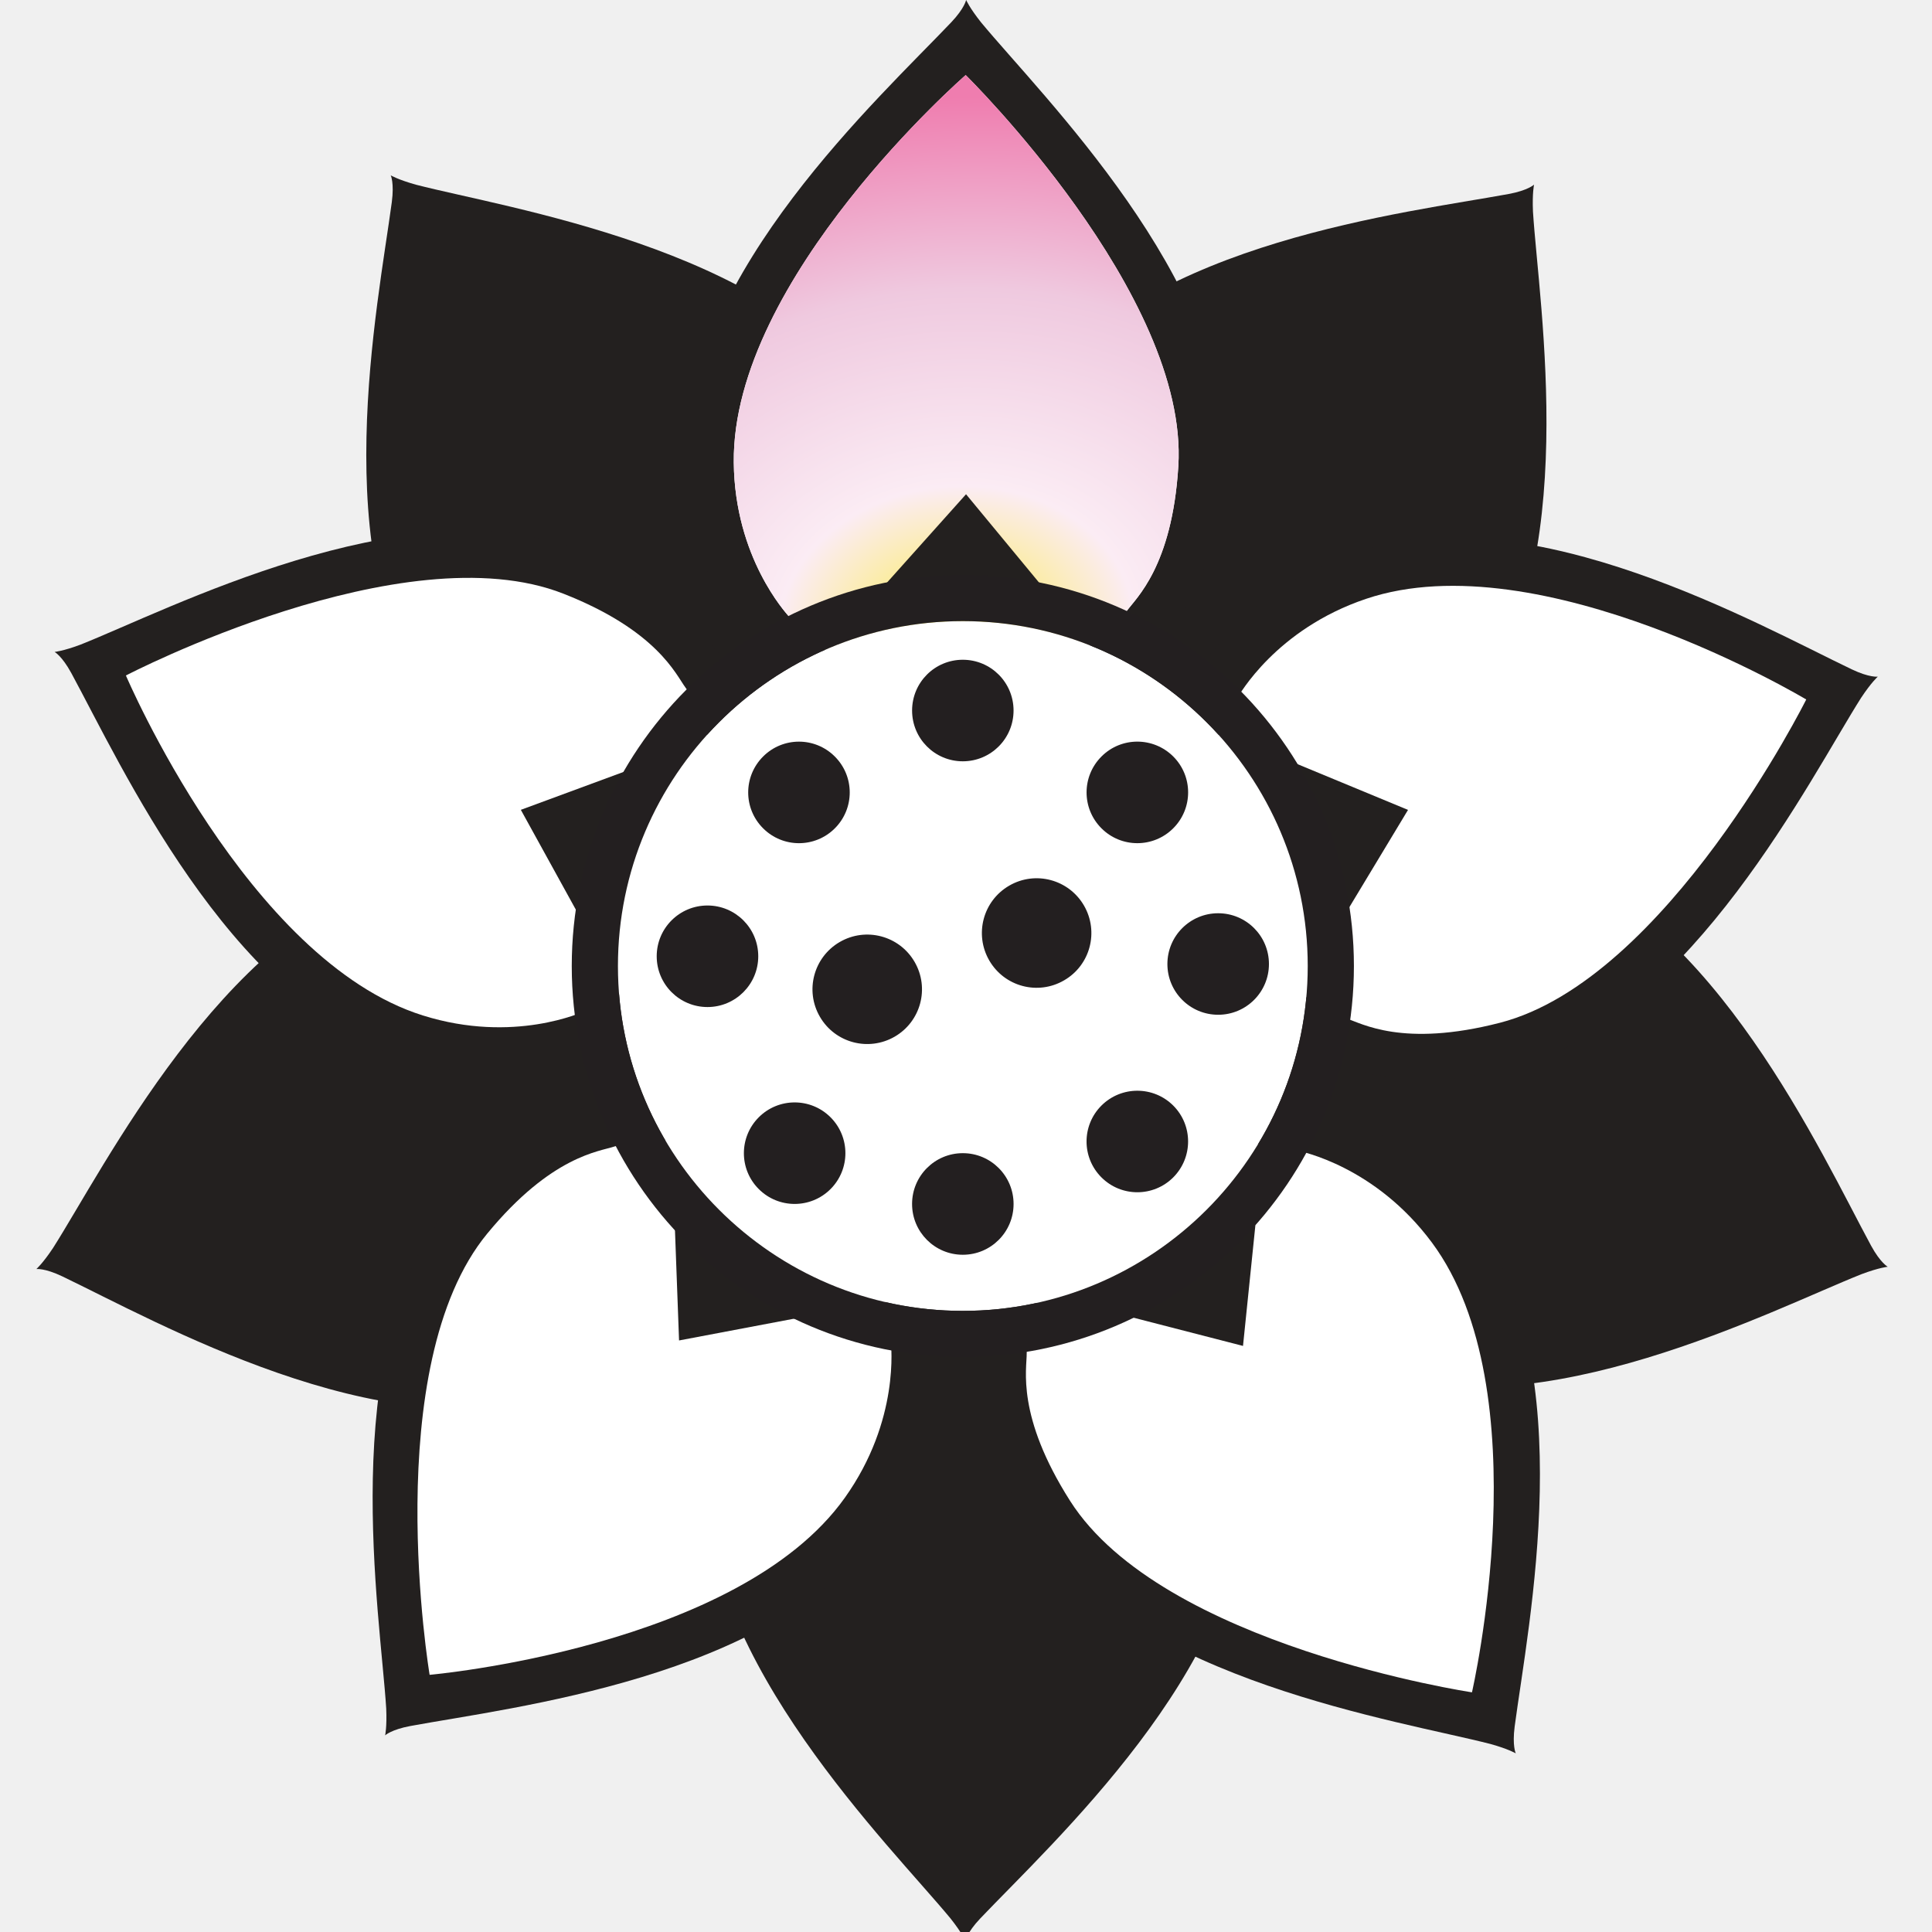
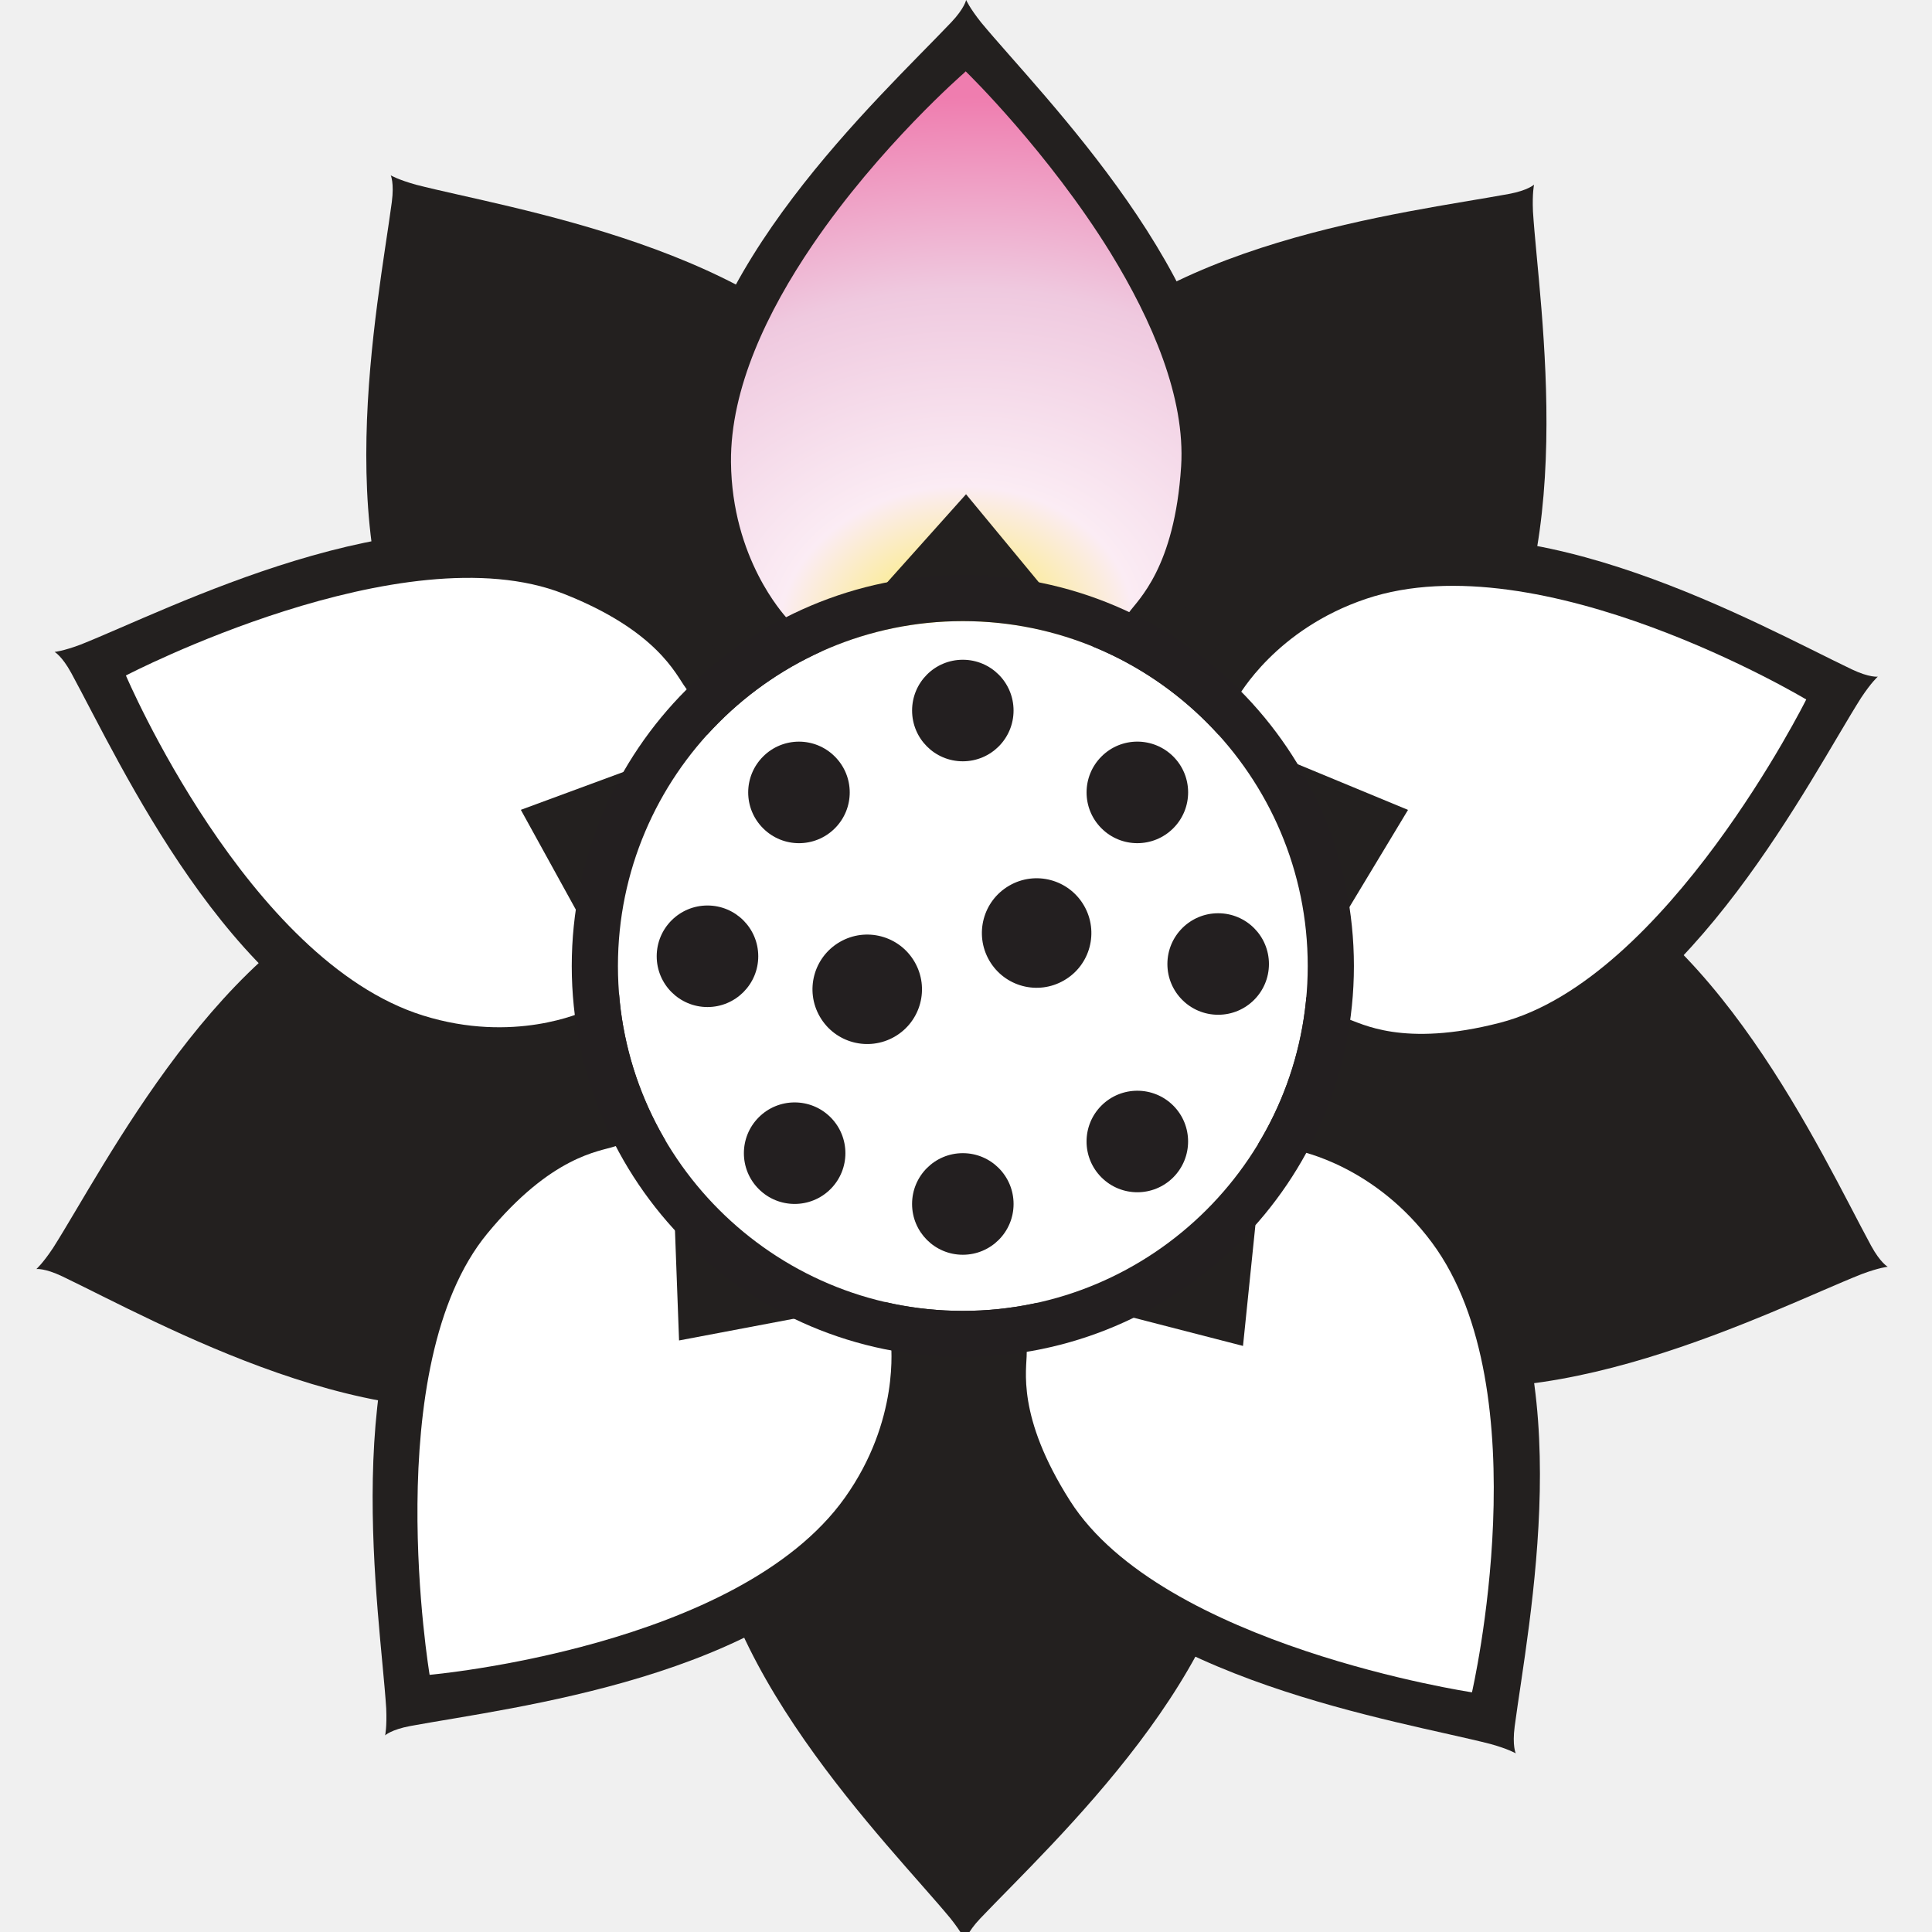
<svg xmlns="http://www.w3.org/2000/svg" width="400px" height="400px" version="1.1" xml:space="preserve" style="fill-rule:evenodd;clip-rule:evenodd;stroke-linejoin:round;stroke-miterlimit:2;">
  <g>
    <g>
      <g transform="matrix(107.8855,17.21061,17.21061,-107.8855,84.07665,105.8422)">
        <path d="M-0.129,0.624C-0.129,0.624 -0.12,0.611 -0.119,0.574C-0.114,0.376 -0.136,-0.112 0.099,-0.352C0.598,-0.863 1.322,-0.152 0.831,0.358C0.598,0.601 0.1,0.597 -0.079,0.614C-0.114,0.618 -0.129,0.624 -0.129,0.624Z" style="fill:rgb(35,32,31);fill-rule:nonzero;" />
      </g>
      <g transform="matrix(49.67756,-97.30176,-97.30176,-49.67756,74.65263,281.1909)">
        <path d="M-0.129,0.624C-0.129,0.624 -0.12,0.611 -0.119,0.574C-0.114,0.376 -0.136,-0.112 0.099,-0.352C0.598,-0.863 1.322,-0.152 0.831,0.358C0.598,0.601 0.1,0.597 -0.079,0.614C-0.114,0.618 -0.129,0.624 -0.129,0.624Z" style="fill:rgb(35,32,31);fill-rule:nonzero;" />
      </g>
      <g transform="matrix(-77.2386,-77.26378,-77.26378,77.2386,238.1232,343.6531)">
        <path d="M-0.129,0.624C-0.129,0.624 -0.12,0.611 -0.119,0.574C-0.114,0.376 -0.136,-0.112 0.099,-0.352C0.598,-0.863 1.322,-0.152 0.831,0.358C0.598,0.601 0.1,0.597 -0.079,0.614C-0.114,0.618 -0.129,0.624 -0.129,0.624Z" style="fill:rgb(35,32,31);fill-rule:nonzero;" />
      </g>
      <g transform="matrix(-97.33926,49.60404,49.60404,97.33926,347.328,207.9306)">
        <path d="M-0.129,0.624C-0.129,0.624 -0.12,0.611 -0.119,0.574C-0.114,0.376 -0.136,-0.112 0.099,-0.352C0.598,-0.863 1.322,-0.152 0.831,0.358C0.598,0.601 0.1,0.597 -0.079,0.614C-0.114,0.618 -0.129,0.624 -0.129,0.624Z" style="fill:rgb(35,32,31);fill-rule:nonzero;" />
      </g>
      <g transform="matrix(17.07164,107.9076,107.9076,-17.07164,252.4779,62.79864)">
        <path d="M-0.129,0.624C-0.129,0.624 -0.12,0.611 -0.119,0.574C-0.114,0.376 -0.136,-0.112 0.099,-0.352C0.598,-0.863 1.322,-0.152 0.831,0.358C0.598,0.601 0.1,0.597 -0.079,0.614C-0.114,0.618 -0.129,0.624 -0.129,0.624Z" style="fill:rgb(35,32,31);fill-rule:nonzero;" />
      </g>
    </g>
    <g>
      <g transform="matrix(5.555556,0,0,5.555556,0,0)">
        <g transform="matrix(17.51361,-8.943339,-8.943339,-17.51361,9.874318,34.07056)">
          <path d="M-0.129,0.624C-0.129,0.624 -0.12,0.611 -0.119,0.574C-0.114,0.376 -0.136,-0.112 0.099,-0.352C0.598,-0.863 1.322,-0.152 0.831,0.358C0.598,0.601 0.1,0.597 -0.079,0.614C-0.114,0.618 -0.129,0.624 -0.129,0.624Z" style="fill:rgb(35,32,31);fill-rule:nonzero;" />
        </g>
        <g transform="matrix(14.59185,-7.451339,-7.451339,-14.59185,10.61485,33.16888)">
          <path d="M-0.1,0.599C-0.1,0.599 -0.149,-0.104 0.15,-0.397C0.305,-0.549 0.477,-0.555 0.485,-0.556C0.741,-0.6 1.062,-0.257 1.021,-0.004C1.015,0.031 1.023,0.14 0.871,0.312C0.612,0.605 -0.1,0.599 -0.1,0.599Z" style="fill:white;fill-rule:nonzero;" />
        </g>
      </g>
      <g transform="matrix(5.555556,0,0,5.555556,0,0)">
        <g transform="matrix(-3.080253,-19.4222,-19.4222,3.080253,26.07503,60.24395)">
          <path d="M-0.129,0.624C-0.129,0.624 -0.12,0.611 -0.119,0.574C-0.114,0.376 -0.136,-0.112 0.099,-0.352C0.598,-0.863 1.322,-0.152 0.831,0.358C0.598,0.601 0.1,0.597 -0.079,0.614C-0.114,0.618 -0.129,0.624 -0.129,0.624Z" style="fill:rgb(35,32,31);fill-rule:nonzero;" />
        </g>
        <g transform="matrix(-2.56638,-16.18203,-16.18203,2.56638,25.447,59.2606)">
          <path d="M-0.1,0.599C-0.1,0.599 -0.149,-0.104 0.15,-0.397C0.305,-0.549 0.477,-0.555 0.485,-0.556C0.741,-0.6 1.062,-0.257 1.021,-0.004C1.015,0.031 1.023,0.14 0.871,0.312C0.612,0.605 -0.1,0.599 -0.1,0.599Z" style="fill:white;fill-rule:nonzero;" />
        </g>
      </g>
      <g transform="matrix(5.555556,0,0,5.555556,0,0)">
        <g transform="matrix(-19.42246,-3.078629,-3.078629,19.42246,55.90335,52.8253)">
          <path d="M-0.129,0.624C-0.129,0.624 -0.12,0.611 -0.119,0.574C-0.114,0.376 -0.136,-0.112 0.099,-0.352C0.598,-0.863 1.322,-0.152 0.831,0.358C0.598,0.601 0.1,0.597 -0.079,0.614C-0.114,0.618 -0.129,0.624 -0.129,0.624Z" style="fill:rgb(35,32,31);fill-rule:nonzero;" />
        </g>
        <g transform="matrix(-16.18225,-2.565027,-2.565027,16.18225,54.77396,53.11835)">
          <path d="M-0.1,0.599C-0.1,0.599 -0.149,-0.104 0.15,-0.397C0.305,-0.549 0.477,-0.555 0.485,-0.556C0.741,-0.6 1.062,-0.257 1.021,-0.004C1.015,0.031 1.023,0.14 0.871,0.312C0.612,0.605 -0.1,0.599 -0.1,0.599Z" style="fill:white;fill-rule:nonzero;" />
        </g>
      </g>
      <g transform="matrix(5.555556,0,0,5.555556,0,0)">
        <g transform="matrix(-8.92008,17.52547,17.52547,8.92008,57.89314,21.9118)">
          <path d="M-0.129,0.624C-0.129,0.624 -0.12,0.611 -0.119,0.574C-0.114,0.376 -0.136,-0.112 0.099,-0.352C0.598,-0.863 1.322,-0.152 0.831,0.358C0.598,0.601 0.1,0.597 -0.079,0.614C-0.114,0.618 -0.129,0.624 -0.129,0.624Z" style="fill:rgb(35,32,31);fill-rule:nonzero;" />
        </g>
        <g transform="matrix(-7.43196,14.60173,14.60173,7.43196,57.8235,23.07651)">
          <path d="M-0.1,0.599C-0.1,0.599 -0.149,-0.104 0.15,-0.397C0.305,-0.549 0.477,-0.555 0.485,-0.556C0.741,-0.6 1.062,-0.257 1.021,-0.004C1.015,0.031 1.023,0.14 0.871,0.312C0.612,0.605 -0.1,0.599 -0.1,0.599Z" style="fill:white;fill-rule:nonzero;" />
        </g>
      </g>
      <g transform="matrix(5.555556,0,0,5.555556,0,0)">
        <g transform="matrix(13.90521,13.90521,13.90521,-13.90521,29.12146,10.46928)">
          <path d="M-0.129,0.624C-0.129,0.624 -0.12,0.611 -0.119,0.574C-0.114,0.376 -0.136,-0.112 0.099,-0.352C0.598,-0.863 1.322,-0.152 0.831,0.358C0.598,0.601 0.1,0.597 -0.079,0.614C-0.114,0.618 -0.129,0.624 -0.129,0.624Z" style="fill:rgb(35,32,31);fill-rule:nonzero;" />
        </g>
        <g transform="matrix(11.58543,11.58543,11.58543,-11.58543,30.20746,10.8959)">
          <path d="M-0.1,0.599C-0.1,0.599 -0.149,-0.104 0.15,-0.397C0.305,-0.549 0.477,-0.555 0.485,-0.556C0.741,-0.6 1.062,-0.257 1.021,-0.004C1.015,0.031 1.023,0.14 0.871,0.312C0.612,0.605 -0.1,0.599 -0.1,0.599Z" style="fill:white;fill-rule:nonzero;" />
        </g>
      </g>
    </g>
    <g id="_1" transform="matrix(64.36352,64.36352,64.36352,-64.36352,167.8192,60.53279)">
-       <path d="M-0.1,0.599C-0.1,0.599 -0.149,-0.104 0.15,-0.397C0.305,-0.549 0.477,-0.555 0.485,-0.556C0.741,-0.6 1.062,-0.257 1.021,-0.004C1.015,0.031 1.023,0.14 0.871,0.312C0.612,0.605 -0.1,0.599 -0.1,0.599Z" style="fill:url(#_Radial1);fill-rule:nonzero;" />
+       <path d="M-0.1,0.605C-0.1,0.605 0.157,0.608 0.419,0.546C0.594,0.504 0.772,0.434 0.876,0.316C1.029,0.142 1.021,0.032 1.027,-0.003C1.048,-0.131 0.977,-0.282 0.868,-0.396C0.76,-0.509 0.613,-0.584 0.484,-0.562C0.476,-0.561 0.302,-0.555 0.145,-0.401C0.025,-0.283 -0.039,-0.099 -0.073,0.079C-0.124,0.346 -0.106,0.6 -0.106,0.6L-0.106,0.605L-0.1,0.605Z" style="fill:url(#_Radial1);fill-rule:nonzero;" />
    </g>
    <g>
      <g transform="matrix(-10.20939,29.10925,29.10925,10.20939,122.5045,155.9445)">
        <path d="M0.516,-0.323L0.015,0.283L1.06,0.285L0.516,-0.323Z" style="fill:rgb(35,32,31);fill-rule:nonzero;" />
      </g>
      <g transform="matrix(24.48673,18.76113,18.76113,-24.48673,134.0157,259.9377)">
        <path d="M0.516,-0.323L0.015,0.283L1.06,0.285L0.516,-0.323Z" style="fill:rgb(35,32,31);fill-rule:nonzero;" />
      </g>
      <g transform="matrix(24.9685,-18.11502,-18.11502,-24.9685,238.6166,279.9425)">
        <path d="M0.516,-0.323L0.015,0.283L1.06,0.285L0.516,-0.323Z" style="fill:rgb(35,32,31);fill-rule:nonzero;" />
      </g>
      <g transform="matrix(-10.20939,-29.10925,-29.10925,10.20939,287.3809,185.999)">
        <path d="M0.516,-0.323L0.015,0.283L1.06,0.285L0.516,-0.323Z" style="fill:rgb(35,32,31);fill-rule:nonzero;" />
      </g>
      <g transform="matrix(-30.84769,-0,-0,30.84769,215.9247,112.2911)">
        <path d="M0.516,-0.323L0.015,0.283L1.06,0.285L0.516,-0.323Z" style="fill:rgb(35,32,31);fill-rule:nonzero;" />
      </g>
    </g>
    <g transform="matrix(5.555556,0,0,5.555556,0,0)">
      <g transform="matrix(-1.501736,0,0,1.501736,35.88199,48.85336)">
        <path d="M0,-17.118C4.719,-17.118 8.559,-13.278 8.559,-8.558C8.559,-3.84 4.719,0 0,0C-4.719,0 -8.559,-3.84 -8.559,-8.558C-8.559,-13.278 -4.719,-17.118 0,-17.118" style="fill:white;fill-rule:nonzero;" />
      </g>
      <g transform="matrix(1.501736,0,0,1.501736,35.88199,50.5736)">
        <path d="M0,-19.409C-5.351,-19.409 -9.705,-15.055 -9.705,-9.704C-9.705,-4.354 -5.351,0 0,0C5.351,0 9.705,-4.354 9.705,-9.704C9.705,-15.055 5.351,-19.409 0,-19.409M0,-1.146C-4.719,-1.146 -8.559,-4.985 -8.559,-9.704C-8.559,-14.424 -4.719,-18.263 0,-18.263C4.719,-18.263 8.559,-14.424 8.559,-9.704C8.559,-4.985 4.719,-1.146 0,-1.146" style="fill:rgb(35,31,32);fill-rule:nonzero;" />
      </g>
      <g transform="matrix(0,-1.501736,-1.501736,0,35.88169,24.58861)">
        <path d="M-1.259,-1.259C-1.955,-1.259 -2.519,-0.696 -2.519,0.001C-2.519,0.697 -1.955,1.259 -1.259,1.259C-0.563,1.259 0.001,0.697 0.001,0.001C0.001,-0.696 -0.563,-1.259 -1.259,-1.259" style="fill:rgb(35,31,32);fill-rule:nonzero;" />
      </g>
      <g transform="matrix(0,-1.501736,-1.501736,0,35.88244,42.97677)">
        <path d="M-1.26,-1.259C-0.564,-1.259 0.001,-0.696 0.001,0.001C0.001,0.697 -0.564,1.26 -1.26,1.26C-1.955,1.26 -2.52,0.697 -2.52,0.001C-2.52,-0.696 -1.955,-1.259 -1.26,-1.259" style="fill:rgb(35,31,32);fill-rule:nonzero;" />
      </g>
      <g transform="matrix(-1.501736,0,0,1.501736,26.36564,37.52967)">
        <path d="M0,-2.52C-0.695,-2.52 -1.26,-1.957 -1.26,-1.26C-1.26,-0.564 -0.695,0 0,0C0.696,0 1.26,-0.564 1.26,-1.26C1.26,-1.957 0.696,-2.52 0,-2.52" style="fill:rgb(35,31,32);fill-rule:nonzero;" />
      </g>
      <g transform="matrix(-1.501736,0,0,1.501736,45.39759,37.8171)">
        <path d="M0,-2.519C0.696,-2.519 1.26,-1.956 1.26,-1.259C1.26,-0.563 0.696,0 0,0C-0.696,0 -1.26,-0.563 -1.26,-1.259C-1.26,-1.956 -0.696,-2.519 0,-2.519" style="fill:rgb(35,31,32);fill-rule:nonzero;" />
      </g>
      <g transform="matrix(-1.061888,-1.061888,-1.061888,1.061888,27.88351,29.52991)">
        <path d="M-0.892,-2.149C-1.588,-2.149 -2.151,-1.586 -2.151,-0.89C-2.151,-0.194 -1.588,0.369 -0.892,0.369C-0.195,0.37 0.368,-0.193 0.368,-0.891C0.368,-1.587 -0.195,-2.15 -0.892,-2.149" style="fill:rgb(35,31,32);fill-rule:nonzero;" />
      </g>
      <g transform="matrix(-1.061888,-1.061888,-1.061888,1.061888,40.492,42.54059)">
        <path d="M-0.891,-2.152C-0.196,-2.151 0.368,-1.588 0.369,-0.892C0.369,-0.196 -0.194,0.368 -0.891,0.368C-1.587,0.368 -2.151,-0.196 -2.151,-0.892C-2.15,-1.588 -1.586,-2.152 -0.891,-2.152" style="fill:rgb(35,31,32);fill-rule:nonzero;" />
      </g>
      <g transform="matrix(-1.061888,1.061888,1.061888,1.061888,31.50572,42.97556)">
        <path d="M0.891,-2.15C0.195,-2.151 -0.369,-1.586 -0.369,-0.891C-0.369,-0.195 0.195,0.369 0.891,0.369C1.586,0.369 2.151,-0.195 2.15,-0.891C2.151,-1.586 1.586,-2.15 0.891,-2.15" style="fill:rgb(35,31,32);fill-rule:nonzero;" />
      </g>
      <g transform="matrix(-1.299048,0.753448,0.753448,1.299048,34.08943,37.88226)">
        <path d="M0.681,-2.533C-0.069,-2.533 -0.677,-1.926 -0.677,-1.174C-0.677,-0.424 -0.07,0.183 0.681,0.183C1.432,0.182 2.04,-0.426 2.039,-1.176C2.04,-1.926 1.431,-2.533 0.681,-2.533" style="fill:rgb(35,31,32);fill-rule:nonzero;" />
      </g>
      <g transform="matrix(-1.06159,1.062186,1.062186,1.06159,44.27761,29.52931)">
        <path d="M0.891,-2.15C1.587,-2.15 2.151,-1.587 2.151,-0.891C2.152,-0.195 1.588,0.369 0.891,0.369C0.195,0.369 -0.369,-0.194 -0.369,-0.89C-0.368,-1.586 0.194,-2.151 0.891,-2.15" style="fill:rgb(35,31,32);fill-rule:nonzero;" />
      </g>
      <g transform="matrix(-1.299048,0.753448,0.753448,1.299048,40.40325,35.78499)">
        <path d="M0.681,-2.534C1.432,-2.534 2.039,-1.927 2.04,-1.176C2.04,-0.424 1.433,0.183 0.681,0.182C-0.068,0.184 -0.676,-0.424 -0.677,-1.175C-0.677,-1.927 -0.069,-2.535 0.681,-2.534" style="fill:rgb(35,31,32);fill-rule:nonzero;" />
      </g>
    </g>
  </g>
  <defs>
    <radialGradient id="_Radial1" cx="0" cy="0" r="1" gradientUnits="userSpaceOnUse" gradientTransform="matrix(-0.839991,0.870918,1.042443,1.080824,0.77448,-0.310345)">
      <stop offset="0" style="stop-color:rgb(250,237,74);stop-opacity:1" />
      <stop offset="0.27" style="stop-color:rgb(251,236,244);stop-opacity:1" />
      <stop offset="0.64" style="stop-color:rgb(239,201,223);stop-opacity:1" />
      <stop offset="1" style="stop-color:rgb(239,125,175);stop-opacity:1" />
    </radialGradient>
  </defs>
</svg>
